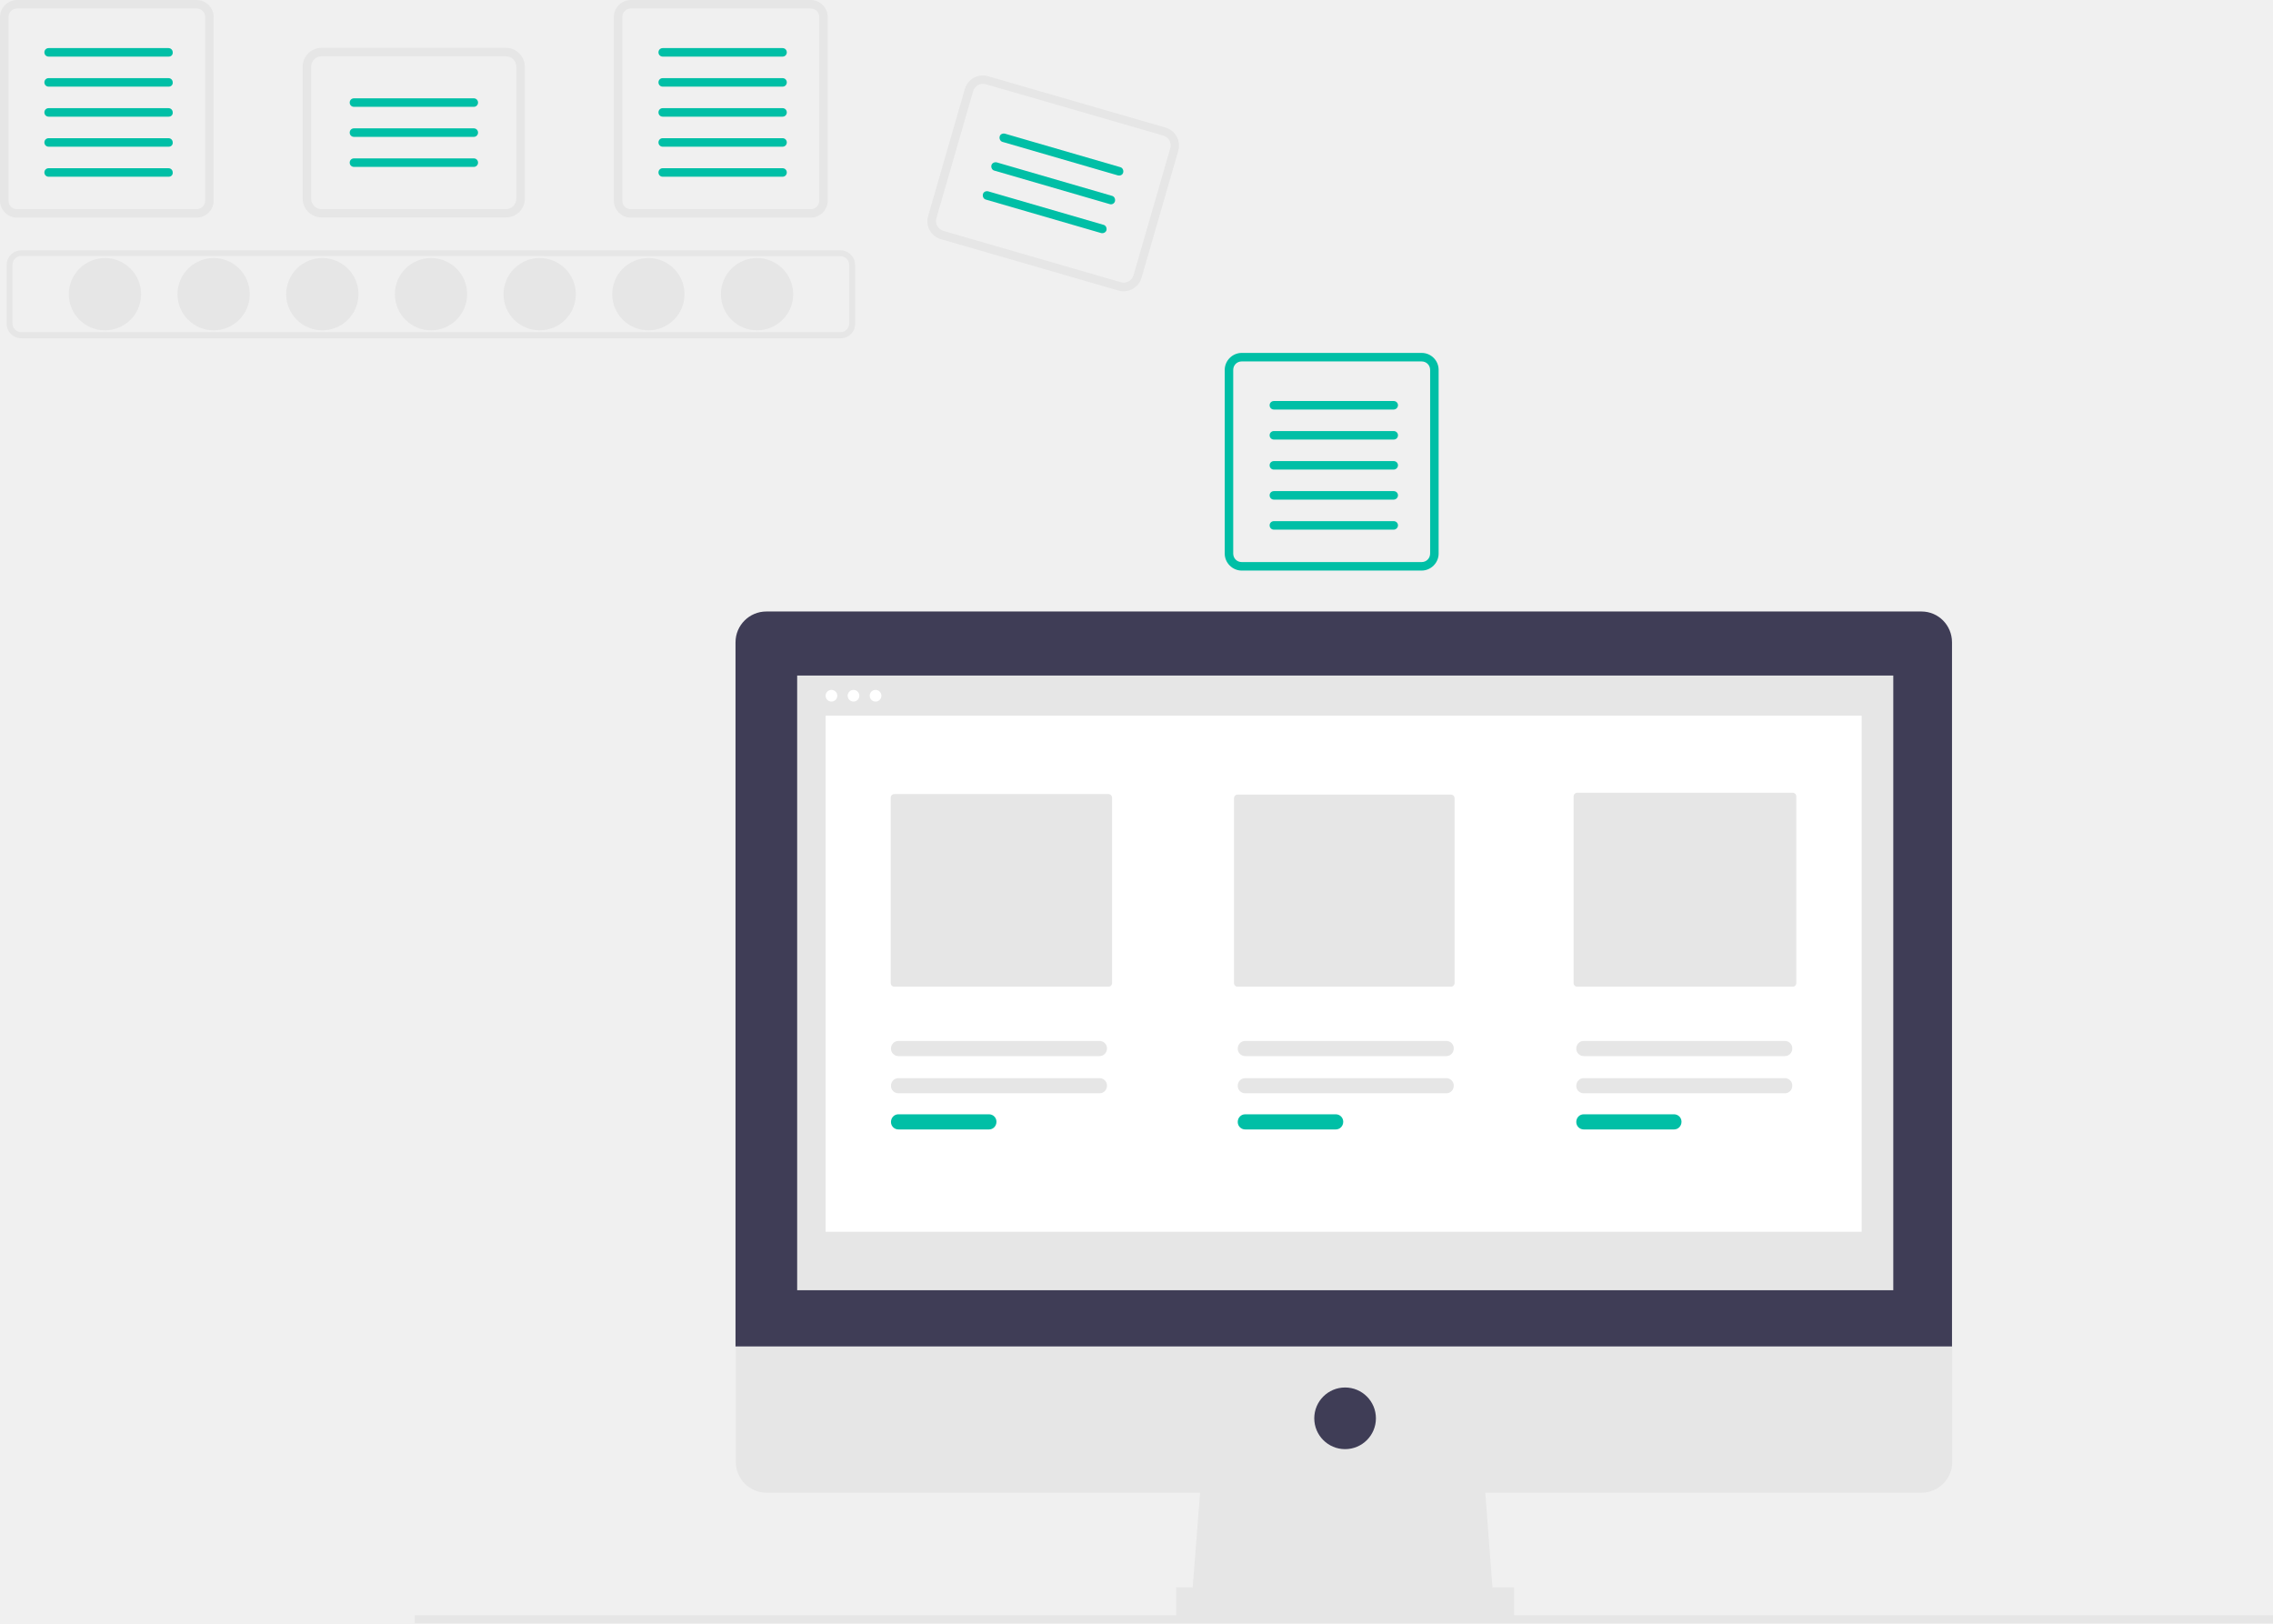
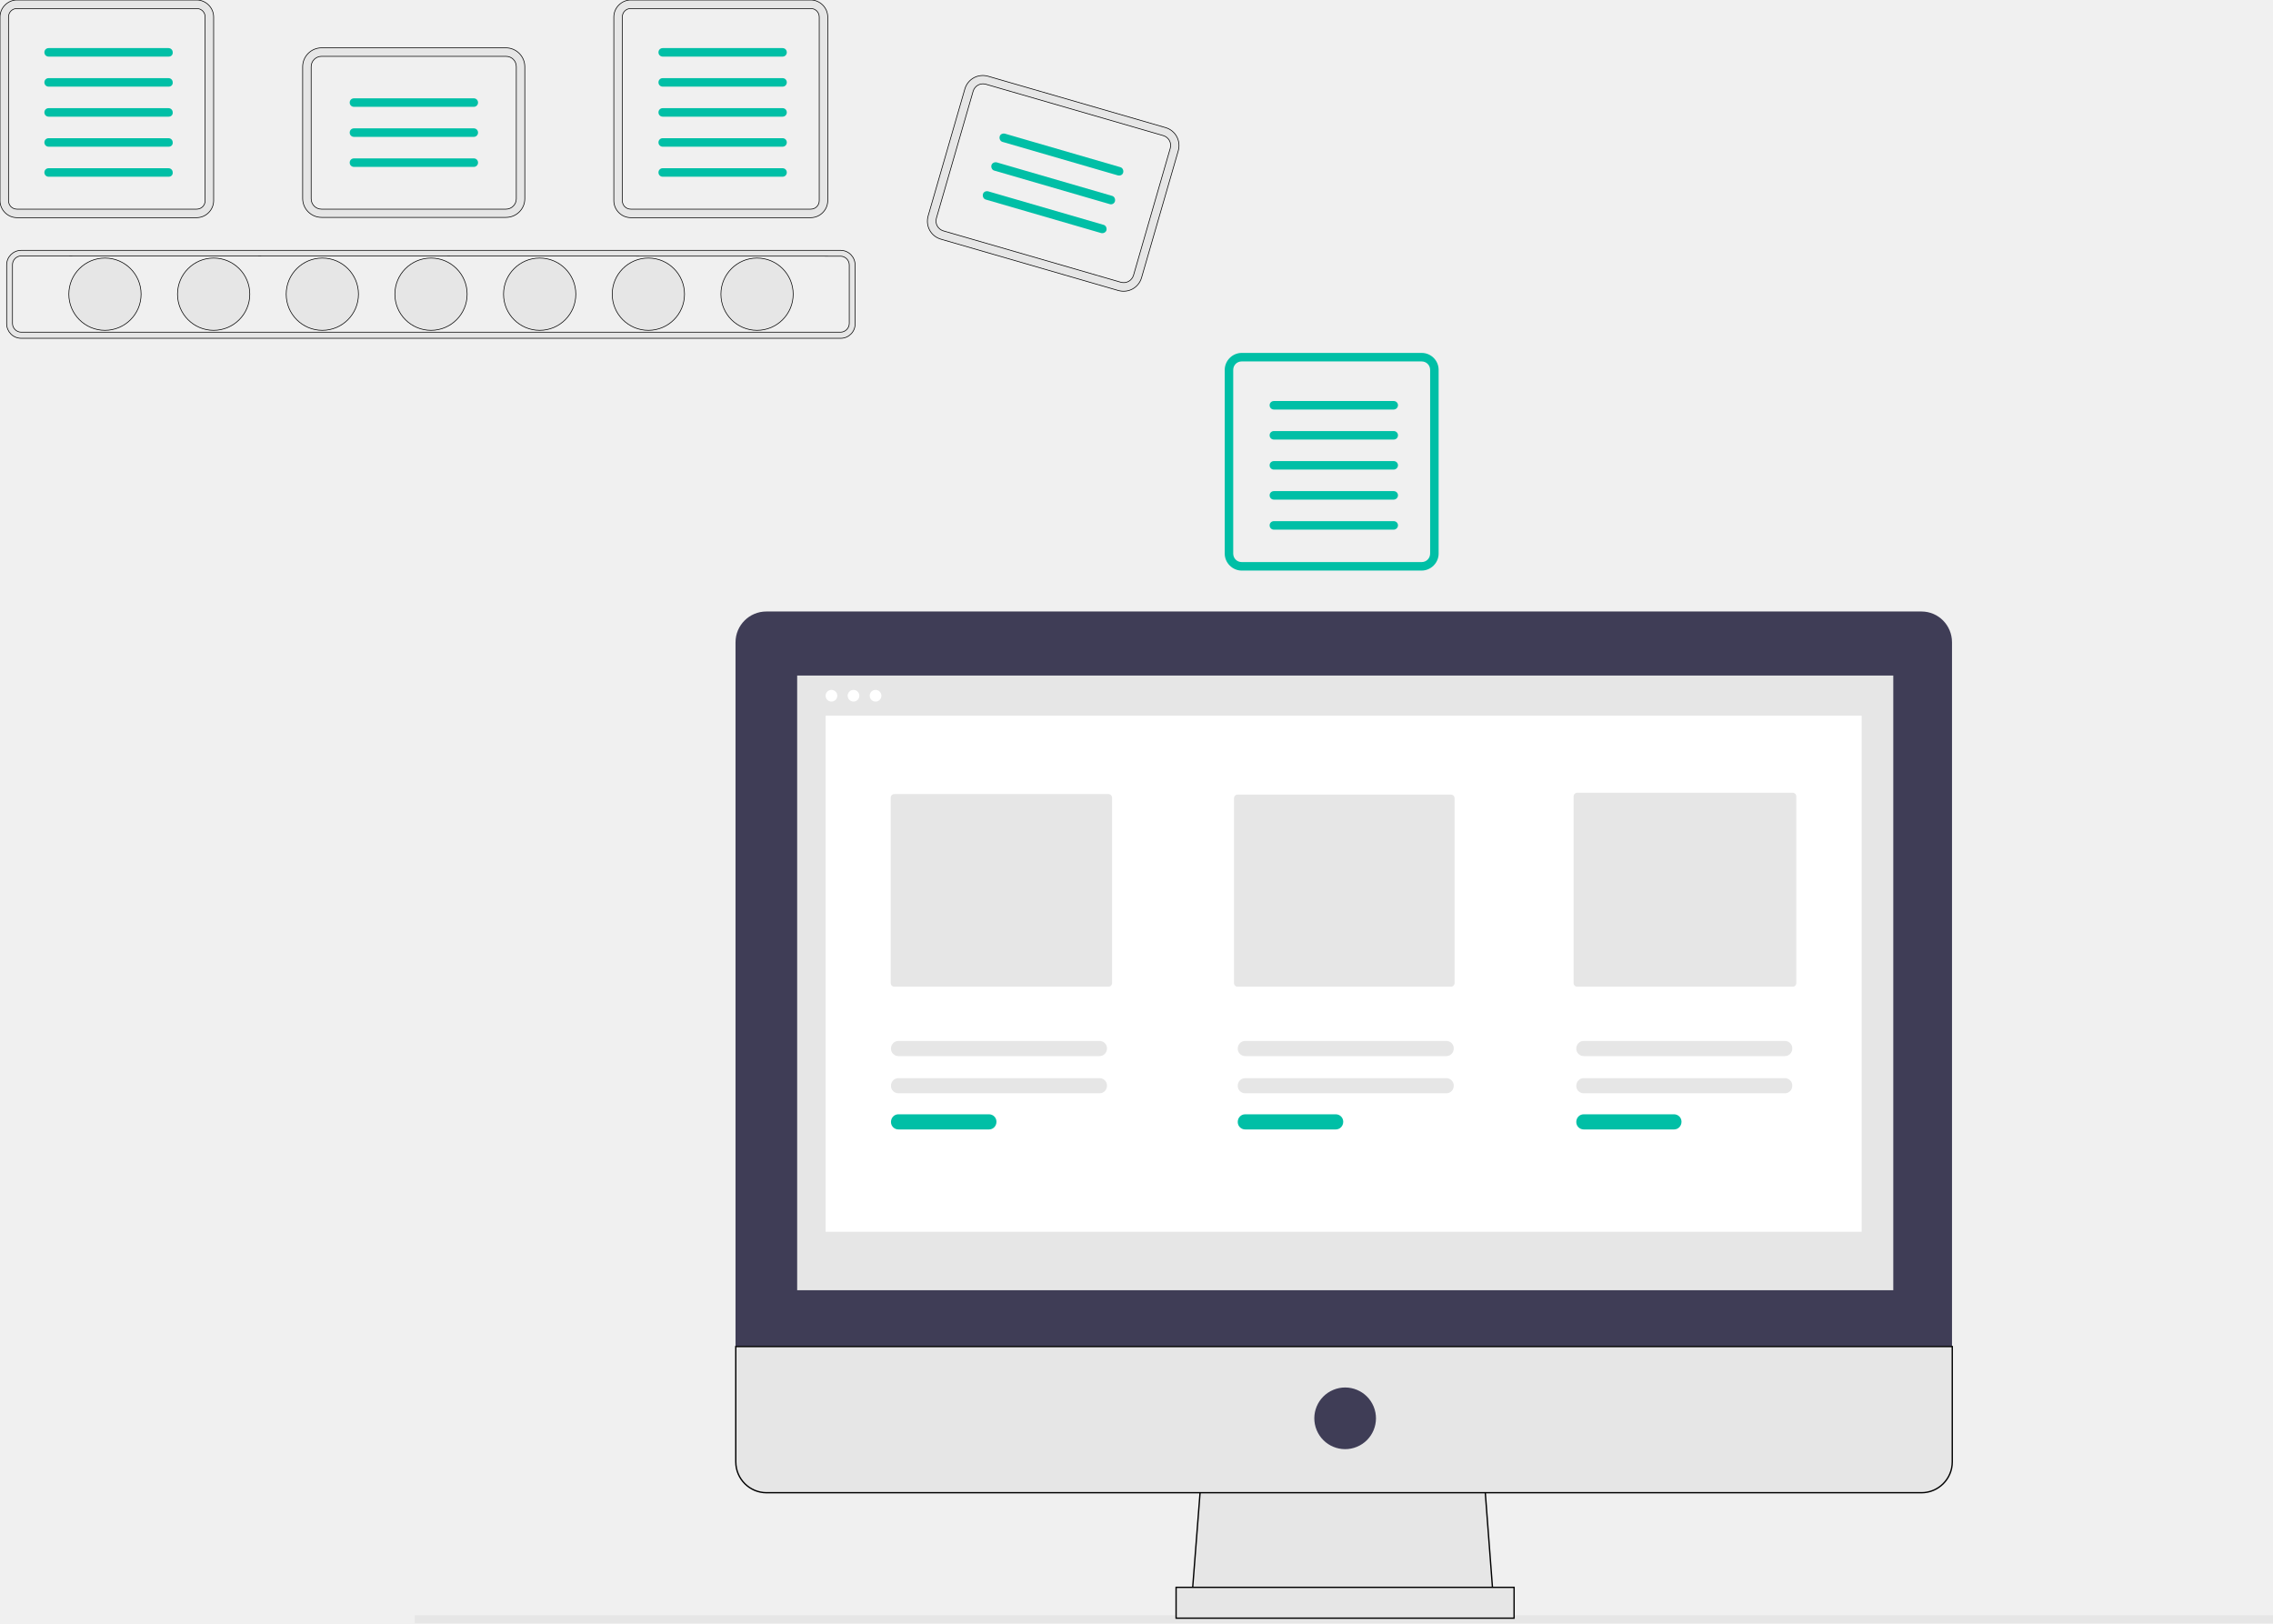
<svg xmlns="http://www.w3.org/2000/svg" version="1.1" id="e4fde902-34f0-42ac-83bb-70aac2088463" x="0px" y="0px" viewBox="0 0 855.4 610.8" style="enable-background:new 0 0 855.4 610.8;" xml:space="preserve">
  <style type="text/css">
- 	.st0{fill:#E6E6E6;}
+ 	.st0{fill:#E6E6E6;stroke:#000000;stroke-width:0.25;stroke-miterlimit:10;}
	.st1{fill:#00BFA6;}
- 	.st2{fill:#3F3D56;}
- 	.st3{fill:#FFFFFF;}
+ 	.st2{fill:#E6E6E6;}
+ 	.st3{fill:#E6E6E6;stroke:#000000;stroke-width:0.5;stroke-miterlimit:10;}
+ 	.st4{fill:#3F3D56;}
+ 	.st5{fill:#FFFFFF;}
</style>
  <circle class="st0" cx="39.5" cy="110.7" r="13.6" />
  <circle class="st0" cx="80.4" cy="110.7" r="13.6" />
  <circle class="st0" cx="121.3" cy="110.7" r="13.6" />
  <circle class="st0" cx="162.2" cy="110.7" r="13.6" />
  <circle class="st0" cx="203.1" cy="110.7" r="13.6" />
  <circle class="st0" cx="244" cy="110.7" r="13.6" />
  <circle class="st0" cx="284.9" cy="110.7" r="13.6" />
-   <path class="st0" d="M316.4,127.3H8c-3.1,0-5.5-2.5-5.5-5.5V99.7c0-3.1,2.5-5.5,5.5-5.5h308.3c3.1,0,5.5,2.5,5.5,5.5v22.1  C321.9,124.8,319.4,127.3,316.4,127.3z M8,96.3c-1.8,0-3.3,1.5-3.3,3.3v22.1c0,1.8,1.5,3.3,3.3,3.3h308.3c1.8,0,3.3-1.5,3.3-3.3  V99.7c0-1.8-1.5-3.3-3.3-3.3L8,96.3z" />
-   <path class="st0" d="M74,3.2c1.8,0,3.2,1.4,3.2,3.2v69.1c0,1.8-1.4,3.2-3.2,3.2H6.4c-1.8,0-3.2-1.4-3.2-3.2V6.4  c0-1.8,1.4-3.2,3.2-3.2L74,3.2 M74,0H6.4C2.9,0,0,2.9,0,6.4v69.1c0,3.5,2.9,6.4,6.4,6.4H74c3.5,0,6.4-2.9,6.4-6.4V6.4  C80.4,2.9,77.5,0,74,0L74,0z" />
-   <path class="st1" d="M63.5,21.3H18.3c-0.9,0-1.6-0.7-1.6-1.6c0-0.9,0.7-1.6,1.6-1.6c0,0,0,0,0,0h45.1c0.9,0,1.6,0.7,1.6,1.6  C65.1,20.6,64.4,21.3,63.5,21.3C63.5,21.3,63.5,21.3,63.5,21.3L63.5,21.3z" />
-   <path class="st1" d="M63.5,32.6H18.3c-0.9,0-1.6-0.7-1.6-1.6c0-0.9,0.7-1.6,1.6-1.6c0,0,0,0,0,0h45.1c0.9,0,1.6,0.7,1.6,1.6  C65.1,31.9,64.4,32.6,63.5,32.6C63.5,32.6,63.5,32.6,63.5,32.6L63.5,32.6z" />
-   <path class="st1" d="M63.5,43.9H18.3c-0.9,0-1.6-0.7-1.6-1.6c0-0.9,0.7-1.6,1.6-1.6c0,0,0,0,0,0h45.1c0.9,0,1.6,0.7,1.6,1.6  C65.1,43.2,64.4,43.9,63.5,43.9C63.5,43.9,63.5,43.9,63.5,43.9L63.5,43.9z" />
-   <path class="st1" d="M63.5,55.2H18.3c-0.9,0-1.6-0.7-1.6-1.6c0-0.9,0.7-1.6,1.6-1.6c0,0,0,0,0,0h45.1c0.9,0,1.6,0.7,1.6,1.6  C65.1,54.5,64.4,55.2,63.5,55.2C63.5,55.2,63.5,55.2,63.5,55.2L63.5,55.2z" />
-   <path class="st1" d="M63.5,66.5H18.3c-0.9,0-1.6-0.7-1.6-1.6c0-0.9,0.7-1.6,1.6-1.6c0,0,0,0,0,0h45.1c0.9,0,1.6,0.7,1.6,1.6  C65.1,65.8,64.4,66.5,63.5,66.5L63.5,66.5z" />
-   <path class="st0" d="M305.1,3.2c1.8,0,3.2,1.4,3.2,3.2v69.1c0,1.8-1.4,3.2-3.2,3.2h-67.7c-1.8,0-3.2-1.4-3.2-3.2V6.4  c0-1.8,1.4-3.2,3.2-3.2L305.1,3.2 M305.1,0h-67.7c-3.5,0-6.4,2.9-6.4,6.4v0v69.1c0,3.5,2.9,6.4,6.4,6.4l0,0h67.7  c3.5,0,6.4-2.9,6.4-6.4v0V6.4C311.5,2.9,308.6,0,305.1,0L305.1,0L305.1,0z" />
-   <path class="st1" d="M294.5,21.3h-45.1c-0.9,0-1.6-0.7-1.6-1.6s0.7-1.6,1.6-1.6c0,0,0,0,0,0h45.1c0.9,0,1.6,0.7,1.6,1.6  C296.1,20.6,295.4,21.3,294.5,21.3L294.5,21.3z" />
-   <path class="st1" d="M294.5,32.6h-45.1c-0.9,0-1.6-0.7-1.6-1.6s0.7-1.6,1.6-1.6c0,0,0,0,0,0h45.1c0.9,0,1.6,0.7,1.6,1.6  C296.1,31.9,295.4,32.6,294.5,32.6L294.5,32.6z" />
-   <path class="st1" d="M294.5,43.9h-45.1c-0.9,0-1.6-0.7-1.6-1.6s0.7-1.6,1.6-1.6c0,0,0,0,0,0h45.1c0.9,0,1.6,0.7,1.6,1.6  C296.1,43.2,295.4,43.9,294.5,43.9L294.5,43.9z" />
-   <path class="st1" d="M294.5,55.2h-45.1c-0.9,0-1.6-0.7-1.6-1.6s0.7-1.6,1.6-1.6c0,0,0,0,0,0h45.1c0.9,0,1.6,0.7,1.6,1.6  C296.1,54.5,295.4,55.2,294.5,55.2L294.5,55.2z" />
-   <path class="st1" d="M294.5,66.5h-45.1c-0.9,0-1.6-0.7-1.6-1.6c0-0.9,0.7-1.6,1.6-1.6c0,0,0,0,0,0h45.1c0.9,0,1.6,0.7,1.6,1.6  C296.1,65.8,295.4,66.5,294.5,66.5L294.5,66.5z" />
+   <path class="st0" d="M316.4,127.3H8c-3.1,0-5.5-2.5-5.5-5.5V99.7c0-3.1,2.5-5.5,5.5-5.5h308.3c3.1,0,5.5,2.5,5.5,5.5v22.1  C321.9,124.8,319.4,127.3,316.4,127.3z M8,96.3c-1.8,0-3.3,1.5-3.3,3.3v22.1c0,1.8,1.5,3.3,3.3,3.3h308.3c1.8,0,3.3-1.5,3.3-3.3v-22  c0-1.8-1.5-3.3-3.3-3.3L8,96.3z" />
+   <path class="st0" d="M74,3.2c1.8,0,3.2,1.4,3.2,3.2v69.1c0,1.8-1.4,3.2-3.2,3.2H6.4c-1.8,0-3.2-1.4-3.2-3.2V6.4  c0-1.8,1.4-3.2,3.2-3.2H74 M74,0H6.4C2.9,0,0,2.9,0,6.4v69.1c0,3.5,2.9,6.4,6.4,6.4H74c3.5,0,6.4-2.9,6.4-6.4V6.4  C80.4,2.9,77.5,0,74,0L74,0z" />
+   <path class="st1" d="M63.5,21.3H18.3c-0.9,0-1.6-0.7-1.6-1.6s0.7-1.6,1.6-1.6l0,0h45.1c0.9,0,1.6,0.7,1.6,1.6  C65.1,20.6,64.4,21.3,63.5,21.3L63.5,21.3L63.5,21.3z" />
+   <path class="st1" d="M63.5,32.6H18.3c-0.9,0-1.6-0.7-1.6-1.6s0.7-1.6,1.6-1.6l0,0h45.1c0.9,0,1.6,0.7,1.6,1.6  C65.1,31.9,64.4,32.6,63.5,32.6L63.5,32.6L63.5,32.6z" />
+   <path class="st1" d="M63.5,43.9H18.3c-0.9,0-1.6-0.7-1.6-1.6c0-0.9,0.7-1.6,1.6-1.6l0,0h45.1c0.9,0,1.6,0.7,1.6,1.6  C65.1,43.2,64.4,43.9,63.5,43.9L63.5,43.9L63.5,43.9z" />
+   <path class="st1" d="M63.5,55.2H18.3c-0.9,0-1.6-0.7-1.6-1.6c0-0.9,0.7-1.6,1.6-1.6l0,0h45.1c0.9,0,1.6,0.7,1.6,1.6  C65.1,54.5,64.4,55.2,63.5,55.2L63.5,55.2L63.5,55.2z" />
+   <path class="st1" d="M63.5,66.5H18.3c-0.9,0-1.6-0.7-1.6-1.6s0.7-1.6,1.6-1.6l0,0h45.1c0.9,0,1.6,0.7,1.6,1.6  C65.1,65.8,64.4,66.5,63.5,66.5L63.5,66.5z" />
+   <path class="st0" d="M305.1,3.2c1.8,0,3.2,1.4,3.2,3.2v69.1c0,1.8-1.4,3.2-3.2,3.2h-67.7c-1.8,0-3.2-1.4-3.2-3.2V6.4  c0-1.8,1.4-3.2,3.2-3.2H305.1 M305.1,0h-67.7c-3.5,0-6.4,2.9-6.4,6.4l0,0v69.1c0,3.5,2.9,6.4,6.4,6.4l0,0h67.7  c3.5,0,6.4-2.9,6.4-6.4l0,0V6.4C311.5,2.9,308.6,0,305.1,0L305.1,0L305.1,0z" />
+   <path class="st1" d="M294.5,21.3h-45.1c-0.9,0-1.6-0.7-1.6-1.6s0.7-1.6,1.6-1.6l0,0h45.1c0.9,0,1.6,0.7,1.6,1.6  C296.1,20.6,295.4,21.3,294.5,21.3L294.5,21.3z" />
+   <path class="st1" d="M294.5,32.6h-45.1c-0.9,0-1.6-0.7-1.6-1.6s0.7-1.6,1.6-1.6l0,0h45.1c0.9,0,1.6,0.7,1.6,1.6  C296.1,31.9,295.4,32.6,294.5,32.6L294.5,32.6z" />
+   <path class="st1" d="M294.5,43.9h-45.1c-0.9,0-1.6-0.7-1.6-1.6s0.7-1.6,1.6-1.6l0,0h45.1c0.9,0,1.6,0.7,1.6,1.6  S295.4,43.9,294.5,43.9L294.5,43.9z" />
+   <path class="st1" d="M294.5,55.2h-45.1c-0.9,0-1.6-0.7-1.6-1.6s0.7-1.6,1.6-1.6l0,0h45.1c0.9,0,1.6,0.7,1.6,1.6  S295.4,55.2,294.5,55.2L294.5,55.2z" />
+   <path class="st1" d="M294.5,66.5h-45.1c-0.9,0-1.6-0.7-1.6-1.6s0.7-1.6,1.6-1.6l0,0h45.1c0.9,0,1.6,0.7,1.6,1.6  S295.4,66.5,294.5,66.5L294.5,66.5z" />
  <path class="st1" d="M535,136c1.8,0,3.2,1.4,3.2,3.2v69.1c0,1.8-1.4,3.2-3.2,3.2h-67.7c-1.8,0-3.2-1.4-3.2-3.2v-69.1  c0-1.8,1.4-3.2,3.2-3.2L535,136 M535,132.8h-67.7c-3.5,0-6.4,2.9-6.4,6.4v69.1c0,3.5,2.9,6.4,6.4,6.4H535c3.5,0,6.4-2.9,6.4-6.4  v-69.1C541.4,135.6,538.5,132.8,535,132.8L535,132.8z" />
-   <path class="st1" d="M524.5,154.1h-45.1c-0.9,0-1.6-0.7-1.6-1.6c0-0.9,0.7-1.6,1.6-1.6c0,0,0,0,0,0h45.1c0.9,0,1.6,0.7,1.6,1.6  C526.1,153.4,525.3,154.1,524.5,154.1z" />
+   <path class="st1" d="M524.5,154.1h-45.1c-0.9,0-1.6-0.7-1.6-1.6c0-0.9,0.7-1.6,1.6-1.6l0,0h45.1c0.9,0,1.6,0.7,1.6,1.6  C526.1,153.4,525.3,154.1,524.5,154.1z" />
  <path class="st1" d="M524.5,165.4h-45.1c-0.9,0-1.6-0.7-1.6-1.6s0.7-1.6,1.6-1.6h45.1c0.9,0,1.6,0.7,1.6,1.6  S525.4,165.4,524.5,165.4z" />
-   <path class="st1" d="M524.5,176.7h-45.1c-0.9,0-1.6-0.7-1.6-1.6s0.7-1.6,1.6-1.6c0,0,0,0,0,0h45.1c0.9,0,1.6,0.7,1.6,1.6  C526.1,176,525.3,176.7,524.5,176.7z" />
-   <path class="st1" d="M524.5,188h-45.1c-0.9,0-1.6-0.7-1.6-1.6c0-0.9,0.7-1.6,1.6-1.6c0,0,0,0,0,0h45.1c0.9,0,1.6,0.7,1.6,1.6  C526.1,187.3,525.3,188,524.5,188z" />
-   <path class="st1" d="M524.5,199.3h-45.1c-0.9,0-1.6-0.7-1.6-1.6c0-0.9,0.7-1.6,1.6-1.6c0,0,0,0,0,0h45.1c0.9,0,1.6,0.7,1.6,1.6  C526.1,198.6,525.3,199.3,524.5,199.3z" />
+   <path class="st1" d="M524.5,176.7h-45.1c-0.9,0-1.6-0.7-1.6-1.6s0.7-1.6,1.6-1.6l0,0h45.1c0.9,0,1.6,0.7,1.6,1.6  S525.3,176.7,524.5,176.7z" />
+   <path class="st1" d="M524.5,188h-45.1c-0.9,0-1.6-0.7-1.6-1.6c0-0.9,0.7-1.6,1.6-1.6l0,0h45.1c0.9,0,1.6,0.7,1.6,1.6  S525.3,188,524.5,188z" />
+   <path class="st1" d="M524.5,199.3h-45.1c-0.9,0-1.6-0.7-1.6-1.6c0-0.9,0.7-1.6,1.6-1.6l0,0h45.1c0.9,0,1.6,0.7,1.6,1.6  S525.3,199.3,524.5,199.3z" />
  <path class="st0" d="M190.4,81.8H121c-3.9,0-7.1-3.2-7.1-7.1V25.1c0-3.9,3.2-7.1,7.1-7.1h69.4c3.9,0,7.1,3.2,7.1,7.1v49.7  C197.5,78.6,194.4,81.8,190.4,81.8z M121,21.2c-2.1,0-3.9,1.7-3.9,3.9v49.7c0,2.1,1.7,3.9,3.9,3.9h69.4c2.1,0,3.9-1.7,3.9-3.9V25.1  c0-2.2-1.7-3.9-3.9-3.9H121z" />
-   <path class="st1" d="M178.3,40.2h-45.1c-0.9,0-1.6-0.7-1.6-1.6c0-0.9,0.7-1.6,1.6-1.6h45.1c0.9,0,1.6,0.7,1.6,1.6  S179.2,40.2,178.3,40.2C178.3,40.2,178.3,40.2,178.3,40.2z" />
-   <path class="st1" d="M178.3,51.5h-45.1c-0.9,0-1.6-0.7-1.6-1.6c0-0.9,0.7-1.6,1.6-1.6h45.1c0.9,0,1.6,0.7,1.6,1.6  S179.2,51.5,178.3,51.5C178.3,51.5,178.3,51.5,178.3,51.5z" />
-   <path class="st1" d="M178.3,62.8h-45.1c-0.9,0-1.6-0.7-1.6-1.6c0-0.9,0.7-1.6,1.6-1.6h45.1c0.9,0,1.6,0.7,1.6,1.6  S179.2,62.8,178.3,62.8C178.3,62.8,178.3,62.8,178.3,62.8z" />
+   <path class="st1" d="M178.3,40.2h-45.1c-0.9,0-1.6-0.7-1.6-1.6c0-0.9,0.7-1.6,1.6-1.6h45.1c0.9,0,1.6,0.7,1.6,1.6  S179.2,40.2,178.3,40.2L178.3,40.2z" />
+   <path class="st1" d="M178.3,51.5h-45.1c-0.9,0-1.6-0.7-1.6-1.6c0-0.9,0.7-1.6,1.6-1.6h45.1c0.9,0,1.6,0.7,1.6,1.6  S179.2,51.5,178.3,51.5L178.3,51.5z" />
+   <path class="st1" d="M178.3,62.8h-45.1c-0.9,0-1.6-0.7-1.6-1.6c0-0.9,0.7-1.6,1.6-1.6h45.1c0.9,0,1.6,0.7,1.6,1.6  S179.2,62.8,178.3,62.8L178.3,62.8z" />
  <path class="st0" d="M420.8,109.3L354.1,90c-3.8-1.1-5.9-5-4.8-8.8l13.8-47.7c1.1-3.8,5-5.9,8.8-4.8L438.6,48c3.8,1.1,5.9,5,4.8,8.8  l-13.8,47.7C428.5,108.3,424.6,110.4,420.8,109.3z M371,31.7c-2.1-0.6-4.2,0.6-4.8,2.7l-13.8,47.7c-0.6,2.1,0.6,4.2,2.7,4.8  l66.7,19.3c2.1,0.6,4.2-0.6,4.8-2.7l13.8-47.7c0.6-2.1-0.6-4.2-2.7-4.8L371,31.7z" />
  <path class="st1" d="M420.7,66l-43.4-12.6c-0.8-0.2-1.3-1.1-1.1-2s1.1-1.3,2-1.1l43.4,12.6c0.8,0.2,1.3,1.1,1.1,2  C422.5,65.8,421.6,66.2,420.7,66L420.7,66z" />
  <path class="st1" d="M417.6,76.8l-43.4-12.6c-0.8-0.2-1.3-1.1-1.1-2c0.2-0.8,1.1-1.3,2-1.1l43.4,12.6c0.8,0.2,1.3,1.1,1.1,2  S418.4,77.1,417.6,76.8L417.6,76.8z" />
-   <path class="st1" d="M414.4,87.7l-43.4-12.6c-0.8-0.2-1.3-1.1-1.1-2s1.1-1.3,2-1.1l43.4,12.6c0.8,0.2,1.3,1.1,1.1,2  C416.2,87.4,415.3,87.9,414.4,87.7z" />
-   <rect x="156.1" y="607.8" class="st0" width="699.3" height="3" />
-   <polygon class="st0" points="562.1,603.1 448.4,603.1 452.3,553 558.3,553 " />
-   <rect x="442.6" y="597.3" class="st0" width="127.2" height="11.6" />
-   <path class="st2" d="M723.1,230.1H288.4c-6.4,0-11.6,5.2-11.6,11.6l0,0v265h457.8v-265C734.6,235.3,729.5,230.1,723.1,230.1  L723.1,230.1z" />
-   <path class="st0" d="M276.9,506.7v43.4c0,6.4,5.2,11.6,11.6,11.6l0,0h434.6c6.4,0,11.6-5.2,11.6-11.6l0,0v-43.4H276.9z" />
-   <rect x="300" y="254.2" class="st0" width="412.5" height="231.3" />
-   <circle class="st2" cx="506.2" cy="533.7" r="11.6" />
-   <circle class="st3" cx="312.9" cy="261.8" r="2.2" />
-   <circle class="st3" cx="321.2" cy="261.8" r="2.2" />
-   <circle class="st3" cx="329.5" cy="261.8" r="2.2" />
-   <rect x="310.7" y="269.3" class="st3" width="389.9" height="194.2" />
-   <path class="st0" d="M336.6,298.8c-0.8,0-1.4,0.6-1.4,1.4v69.7c0,0.8,0.6,1.4,1.4,1.4h80.5c0.8,0,1.4-0.6,1.4-1.4v-69.7  c0-0.8-0.6-1.4-1.4-1.4H336.6z" />
-   <path class="st0" d="M465.8,299c-0.8,0-1.4,0.6-1.4,1.4v69.5c0,0.8,0.6,1.4,1.4,1.4H546c0.8,0,1.4-0.6,1.4-1.4v-69.5  c0-0.8-0.6-1.4-1.4-1.4H465.8z" />
-   <path class="st0" d="M593.6,298.3c-0.8,0-1.4,0.6-1.4,1.4v70.2c0,0.8,0.6,1.4,1.4,1.4h81c0.8,0,1.4-0.6,1.4-1.4v-70.2  c0-0.8-0.6-1.4-1.4-1.4H593.6z" />
-   <path class="st0" d="M338.1,405.7c-1.6,0-2.8,1.3-2.8,2.9c0,1.6,1.3,2.8,2.8,2.8h75.7c1.6,0,2.8-1.3,2.8-2.9c0-1.6-1.3-2.8-2.8-2.8  H338.1z" />
-   <path class="st1" d="M338.1,419.3c-1.6,0-2.8,1.3-2.8,2.9c0,1.6,1.3,2.8,2.8,2.8h34.1c1.6,0,2.8-1.3,2.8-2.9c0-1.6-1.3-2.8-2.8-2.8  H338.1z" />
-   <path class="st0" d="M468.6,405.7c-1.6,0-2.8,1.3-2.8,2.9c0,1.6,1.3,2.8,2.8,2.8h75.7c1.6,0,2.8-1.3,2.8-2.9c0-1.6-1.3-2.8-2.8-2.8  H468.6z" />
-   <path class="st1" d="M468.6,419.3c-1.6,0-2.8,1.3-2.8,2.9c0,1.6,1.3,2.8,2.8,2.8h34.1c1.6,0,2.8-1.3,2.8-2.9c0-1.6-1.3-2.8-2.8-2.8  H468.6z" />
-   <path class="st0" d="M596,405.7c-1.6,0-2.8,1.3-2.8,2.9c0,1.6,1.3,2.8,2.8,2.8h75.7c1.6,0,2.8-1.3,2.8-2.9c0-1.6-1.3-2.8-2.8-2.8  H596z" />
-   <path class="st0" d="M338.1,391.7c-1.6,0-2.8,1.3-2.8,2.9c0,1.6,1.3,2.8,2.8,2.8h75.7c1.6,0,2.8-1.3,2.8-2.9c0-1.6-1.3-2.8-2.8-2.8  H338.1z" />
-   <path class="st0" d="M468.6,391.7c-1.6,0-2.8,1.3-2.8,2.9c0,1.6,1.3,2.8,2.8,2.8h75.7c1.6,0,2.8-1.3,2.8-2.9c0-1.6-1.3-2.8-2.8-2.8  H468.6z" />
-   <path class="st0" d="M596,391.7c-1.6,0-2.8,1.3-2.8,2.9c0,1.6,1.3,2.8,2.8,2.8h75.7c1.6,0,2.8-1.3,2.8-2.9c0-1.6-1.3-2.8-2.8-2.8  H596z" />
-   <path class="st1" d="M596,419.3c-1.6,0-2.8,1.3-2.8,2.9c0,1.6,1.3,2.8,2.8,2.8H630c1.6,0,2.8-1.3,2.8-2.9c0-1.6-1.3-2.8-2.8-2.8H596  z" />
+   <path class="st1" d="M414.4,87.7L371,75.1c-0.8-0.2-1.3-1.1-1.1-2s1.1-1.3,2-1.1l43.4,12.6c0.8,0.2,1.3,1.1,1.1,2  C416.2,87.4,415.3,87.9,414.4,87.7z" />
+   <rect x="156.1" y="607.8" class="st2" width="699.3" height="3" />
+   <polygon class="st3" points="562.1,603.1 448.4,603.1 452.3,553 558.3,553 " />
+   <rect x="442.6" y="597.3" class="st3" width="127.2" height="11.6" />
+   <path class="st4" d="M723.1,230.1H288.4c-6.4,0-11.6,5.2-11.6,11.6l0,0v265h457.8v-265C734.6,235.3,729.5,230.1,723.1,230.1  L723.1,230.1z" />
+   <path class="st3" d="M276.9,506.7v43.4c0,6.4,5.2,11.6,11.6,11.6l0,0h434.6c6.4,0,11.6-5.2,11.6-11.6l0,0v-43.4L276.9,506.7  L276.9,506.7z" />
+   <rect x="300" y="254.2" class="st2" width="412.5" height="231.3" />
+   <ellipse transform="matrix(0.9239 -0.3827 0.3827 0.9239 -165.706 234.34)" class="st4" cx="506.2" cy="533.7" rx="11.6" ry="11.6" />
+   <circle class="st5" cx="312.9" cy="261.8" r="2.2" />
+   <circle class="st5" cx="321.2" cy="261.8" r="2.2" />
+   <circle class="st5" cx="329.5" cy="261.8" r="2.2" />
+   <rect x="310.7" y="269.3" class="st5" width="389.9" height="194.2" />
+   <path class="st2" d="M336.6,298.8c-0.8,0-1.4,0.6-1.4,1.4v69.7c0,0.8,0.6,1.4,1.4,1.4h80.5c0.8,0,1.4-0.6,1.4-1.4v-69.7  c0-0.8-0.6-1.4-1.4-1.4L336.6,298.8L336.6,298.8z" />
+   <path class="st2" d="M465.8,299c-0.8,0-1.4,0.6-1.4,1.4v69.5c0,0.8,0.6,1.4,1.4,1.4H546c0.8,0,1.4-0.6,1.4-1.4v-69.5  c0-0.8-0.6-1.4-1.4-1.4H465.8z" />
+   <path class="st2" d="M593.6,298.3c-0.8,0-1.4,0.6-1.4,1.4v70.2c0,0.8,0.6,1.4,1.4,1.4h81c0.8,0,1.4-0.6,1.4-1.4v-70.2  c0-0.8-0.6-1.4-1.4-1.4L593.6,298.3L593.6,298.3z" />
+   <path class="st2" d="M338.1,405.7c-1.6,0-2.8,1.3-2.8,2.9s1.3,2.8,2.8,2.8h75.7c1.6,0,2.8-1.3,2.8-2.9s-1.3-2.8-2.8-2.8H338.1z" />
+   <path class="st1" d="M338.1,419.3c-1.6,0-2.8,1.3-2.8,2.9s1.3,2.8,2.8,2.8h34.1c1.6,0,2.8-1.3,2.8-2.9s-1.3-2.8-2.8-2.8H338.1z" />
+   <path class="st2" d="M468.6,405.7c-1.6,0-2.8,1.3-2.8,2.9s1.3,2.8,2.8,2.8h75.7c1.6,0,2.8-1.3,2.8-2.9s-1.3-2.8-2.8-2.8H468.6z" />
+   <path class="st1" d="M468.6,419.3c-1.6,0-2.8,1.3-2.8,2.9s1.3,2.8,2.8,2.8h34.1c1.6,0,2.8-1.3,2.8-2.9s-1.3-2.8-2.8-2.8H468.6z" />
+   <path class="st2" d="M596,405.7c-1.6,0-2.8,1.3-2.8,2.9s1.3,2.8,2.8,2.8h75.7c1.6,0,2.8-1.3,2.8-2.9s-1.3-2.8-2.8-2.8H596z" />
+   <path class="st2" d="M338.1,391.7c-1.6,0-2.8,1.3-2.8,2.9s1.3,2.8,2.8,2.8h75.7c1.6,0,2.8-1.3,2.8-2.9s-1.3-2.8-2.8-2.8H338.1z" />
+   <path class="st2" d="M468.6,391.7c-1.6,0-2.8,1.3-2.8,2.9s1.3,2.8,2.8,2.8h75.7c1.6,0,2.8-1.3,2.8-2.9s-1.3-2.8-2.8-2.8H468.6z" />
+   <path class="st2" d="M596,391.7c-1.6,0-2.8,1.3-2.8,2.9s1.3,2.8,2.8,2.8h75.7c1.6,0,2.8-1.3,2.8-2.9s-1.3-2.8-2.8-2.8H596z" />
+   <path class="st1" d="M596,419.3c-1.6,0-2.8,1.3-2.8,2.9s1.3,2.8,2.8,2.8h34c1.6,0,2.8-1.3,2.8-2.9s-1.3-2.8-2.8-2.8H596z" />
</svg>
